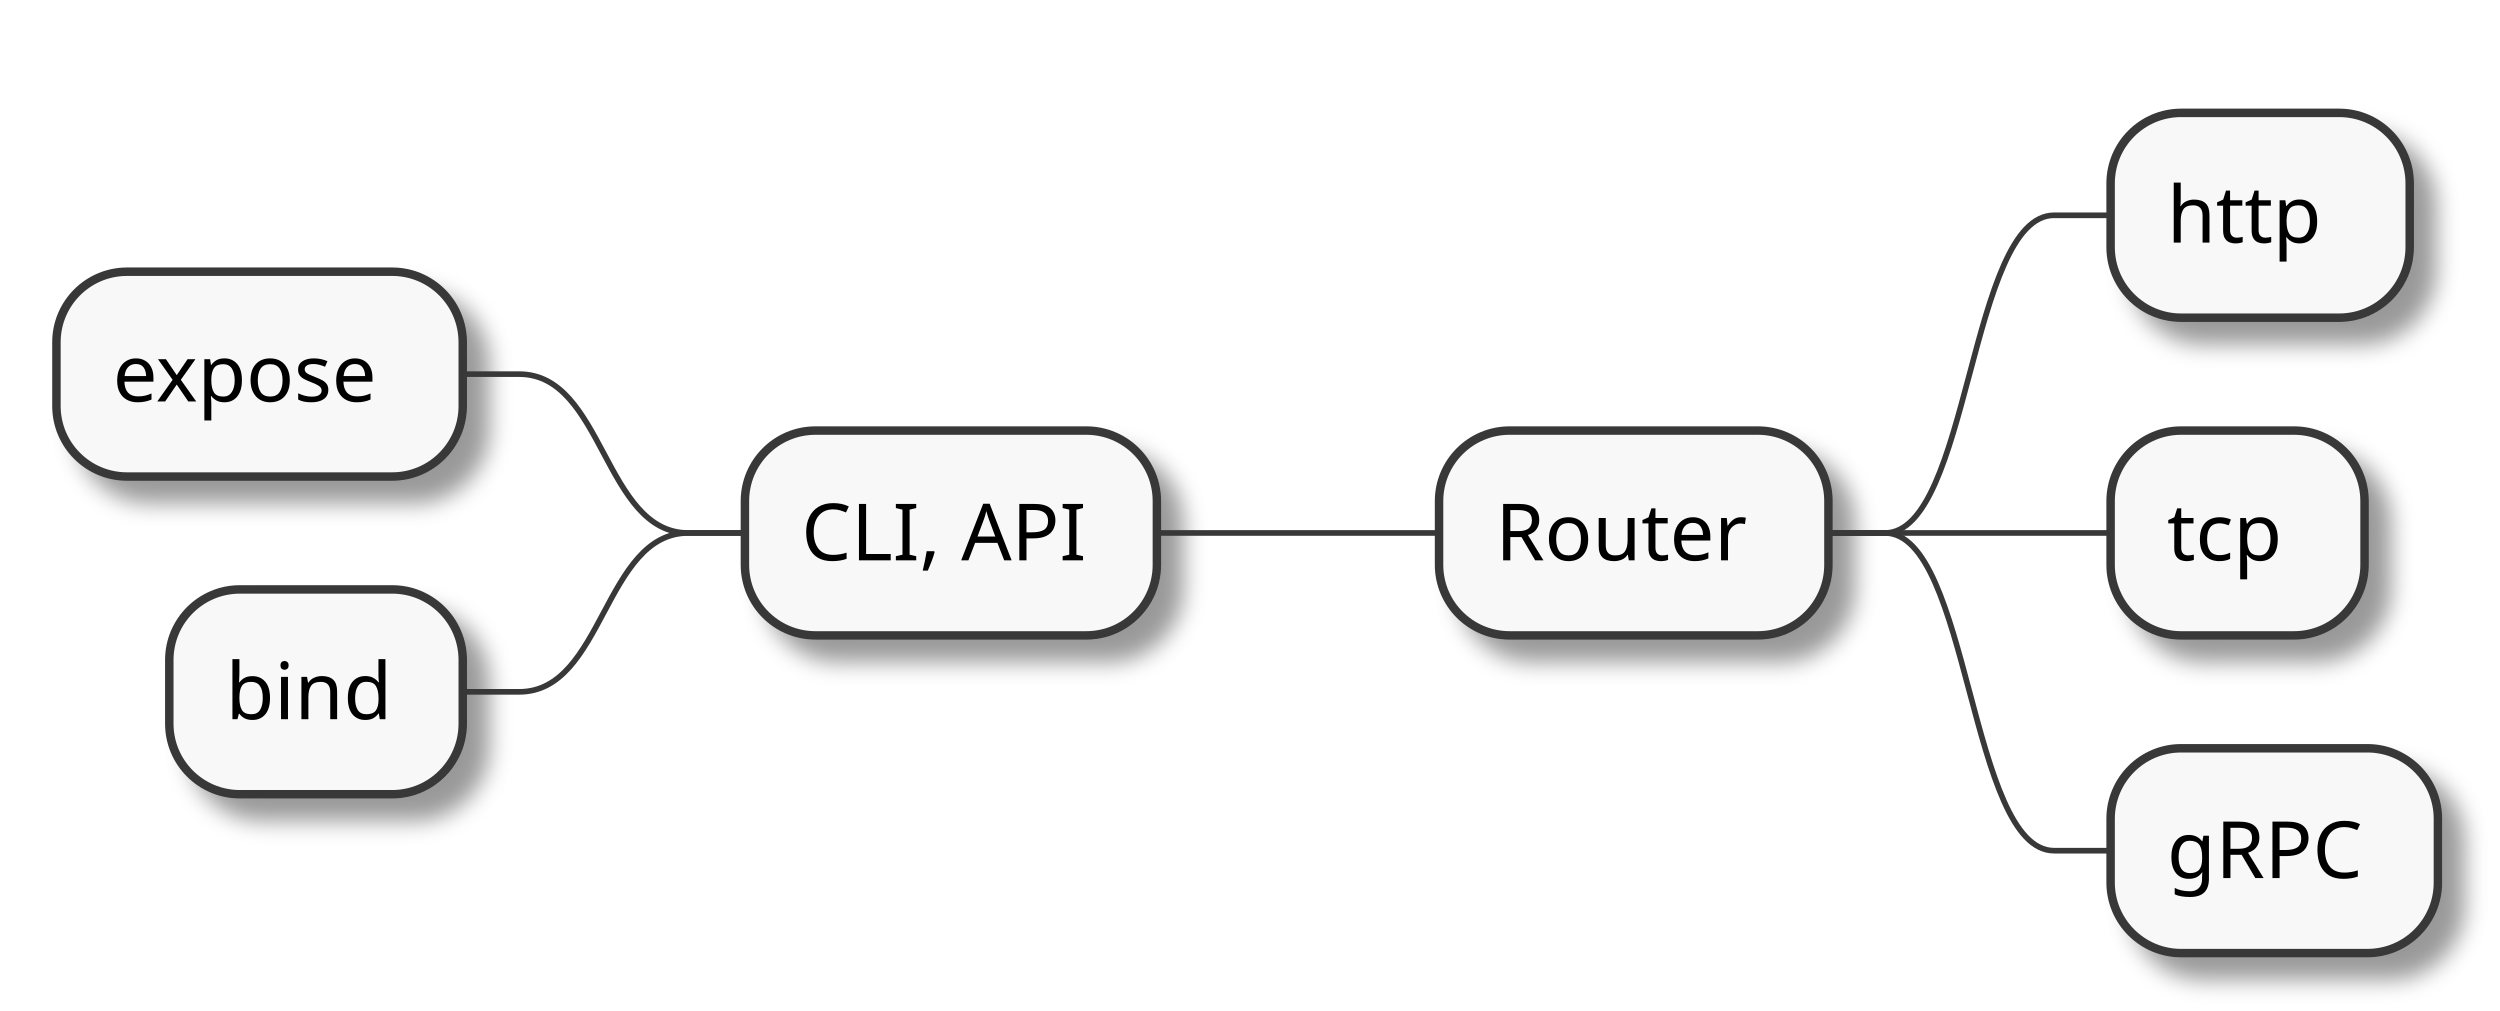
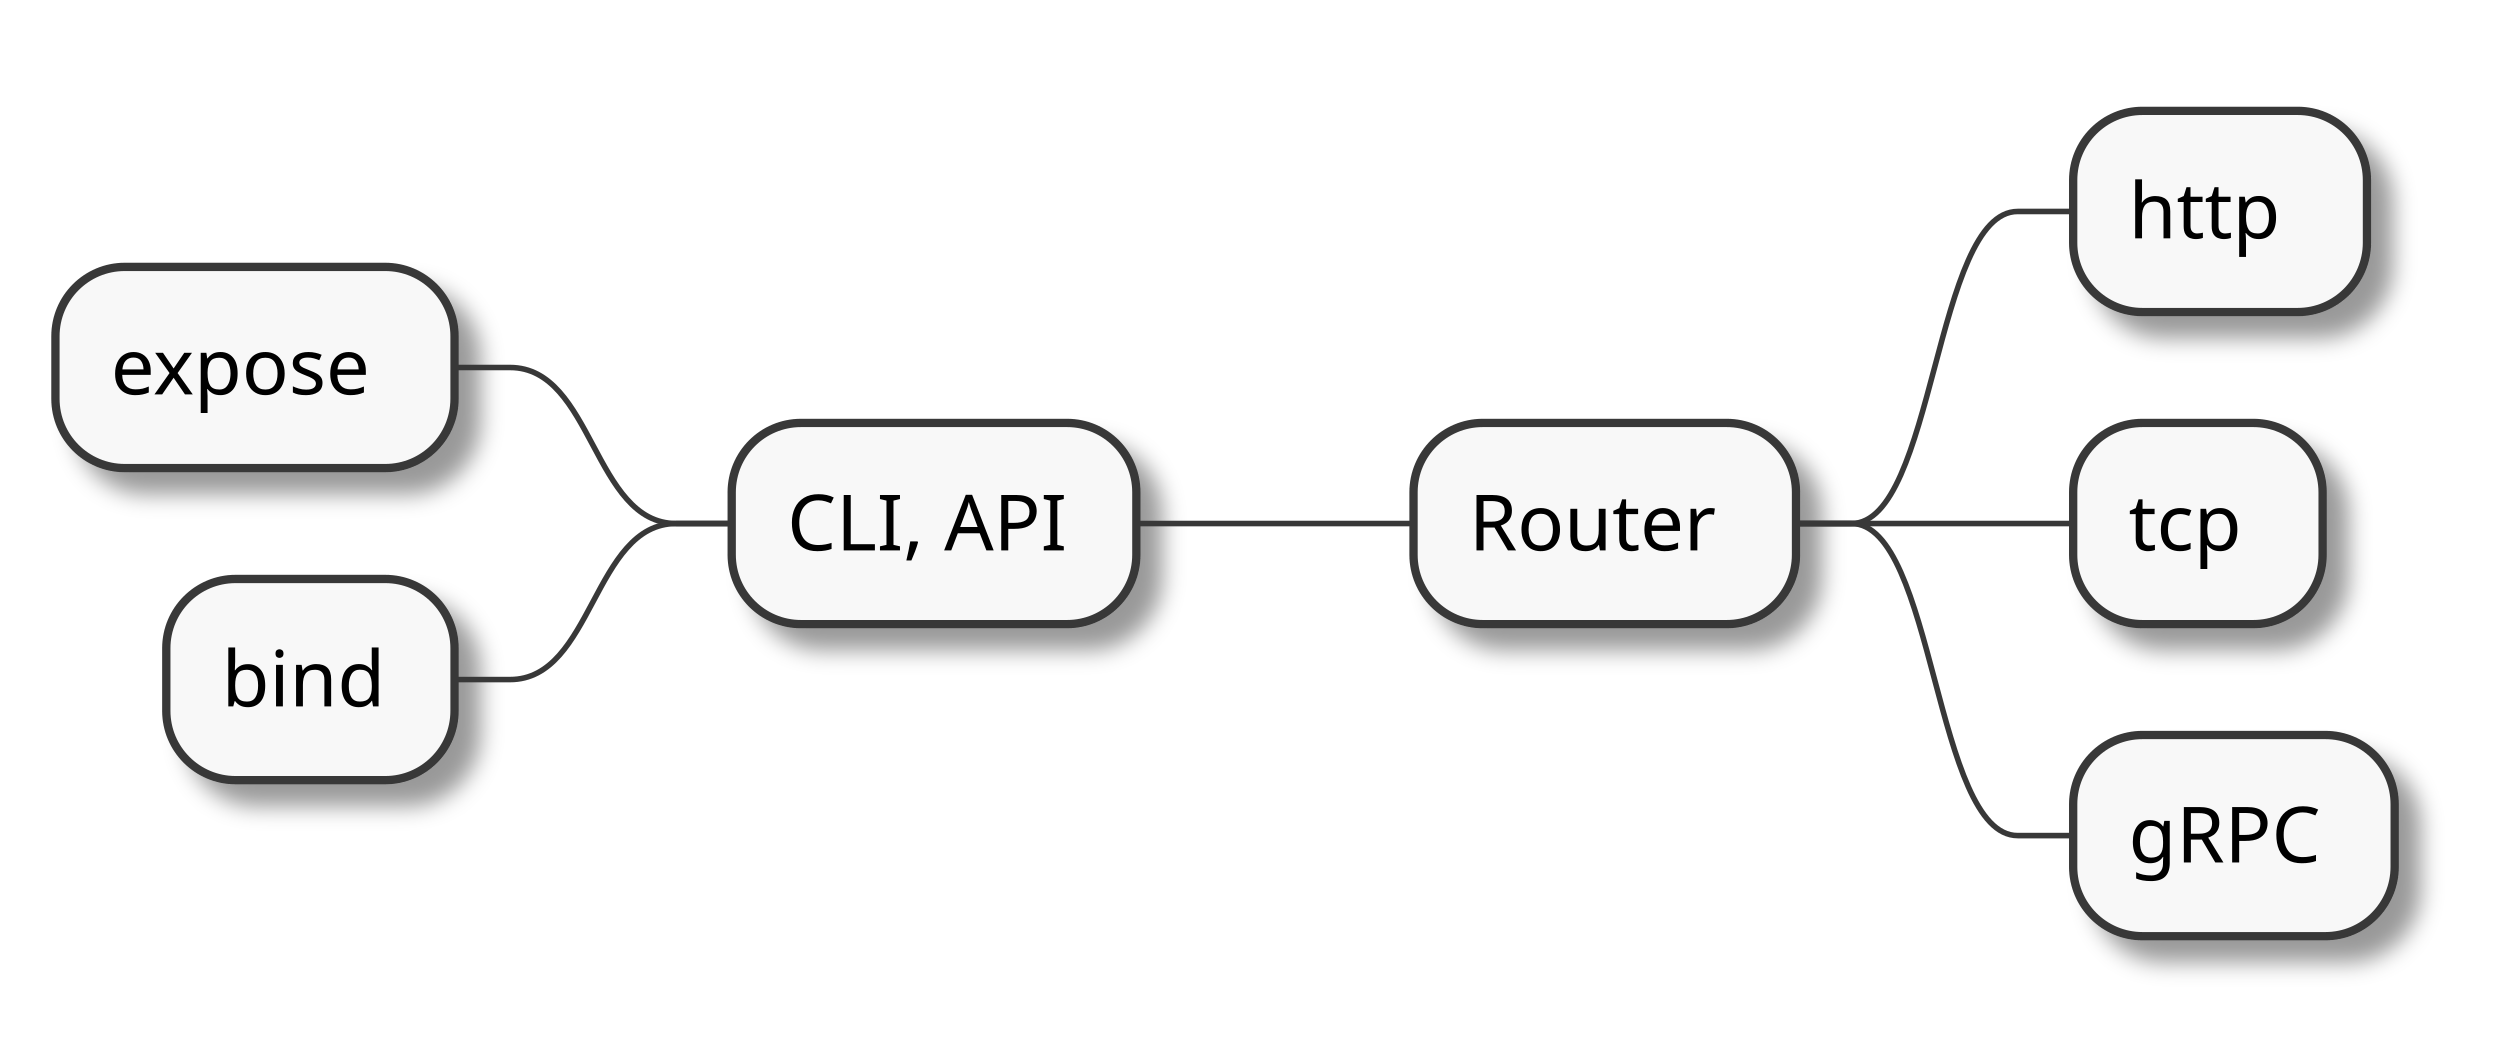
- <svg xmlns="http://www.w3.org/2000/svg" contentScriptType="application/ecmascript" contentStyleType="text/css" height="179px" preserveAspectRatio="none" style="width:443px;height:179px;" version="1.1" viewBox="0 0 443 179" width="443px" zoomAndPan="magnify">
+ <svg xmlns="http://www.w3.org/2000/svg" contentScriptType="application/ecmascript" contentStyleType="text/css" height="187px" preserveAspectRatio="none" style="width:451px;height:187px;" version="1.1" viewBox="0 0 451 187" width="451px" zoomAndPan="magnify">
  <defs>
    <filter height="300%" id="f1vf3zmmh5r39q" width="300%" x="-1" y="-1">
      <feGaussianBlur result="blurOut" stdDeviation="2.0" />
      <feColorMatrix in="blurOut" result="blurOut2" type="matrix" values="0 0 0 0 0 0 0 0 0 0 0 0 0 0 0 0 0 0 .4 0" />
      <feOffset dx="4.0" dy="4.0" in="blurOut2" result="blurOut3" />
      <feBlend in="SourceGraphic" in2="blurOut3" mode="normal" />
    </filter>
  </defs>
  <g>
    <rect fill="#F8F8F8" filter="url(#f1vf3zmmh5r39q)" height="36.297" rx="12.5" ry="12.5" style="stroke: #383838; stroke-width: 1.5;" width="69" x="255" y="76.297" />
    <text fill="#000000" font-family="sans-serif" font-size="14" lengthAdjust="spacingAndGlyphs" textLength="49" x="265" y="99.292">Router</text>
    <rect fill="#F8F8F8" filter="url(#f1vf3zmmh5r39q)" height="36.297" rx="12.5" ry="12.5" style="stroke: #383838; stroke-width: 1.5;" width="53" x="374" y="20" />
    <text fill="#000000" font-family="sans-serif" font-size="14" lengthAdjust="spacingAndGlyphs" textLength="33" x="384" y="42.995">http</text>
    <path d="M324,94.445 L334,94.445 C349,94.445 349,38.148 364,38.148 L374,38.148 " fill="none" style="stroke: #383838; stroke-width: 1.0;" />
    <rect fill="#F8F8F8" filter="url(#f1vf3zmmh5r39q)" height="36.297" rx="12.5" ry="12.5" style="stroke: #383838; stroke-width: 1.5;" width="45" x="374" y="76.297" />
    <text fill="#000000" font-family="sans-serif" font-size="14" lengthAdjust="spacingAndGlyphs" textLength="25" x="384" y="99.292">tcp</text>
    <path d="M324,94.445 L334,94.445 C349,94.445 349,94.445 364,94.445 L374,94.445 " fill="none" style="stroke: #383838; stroke-width: 1.0;" />
    <rect fill="#F8F8F8" filter="url(#f1vf3zmmh5r39q)" height="36.297" rx="12.5" ry="12.5" style="stroke: #383838; stroke-width: 1.5;" width="58" x="374" y="132.594" />
    <text fill="#000000" font-family="sans-serif" font-size="14" lengthAdjust="spacingAndGlyphs" textLength="38" x="384" y="155.589">gRPC</text>
    <path d="M324,94.445 L334,94.445 C349,94.445 349,150.742 364,150.742 L374,150.742 " fill="none" style="stroke: #383838; stroke-width: 1.0;" />
    <rect fill="#F8F8F8" filter="url(#f1vf3zmmh5r39q)" height="36.297" rx="12.5" ry="12.5" style="stroke: #383838; stroke-width: 1.5;" width="73" x="132" y="76.297" />
    <text fill="#000000" font-family="sans-serif" font-size="14" lengthAdjust="spacingAndGlyphs" textLength="53" x="142" y="99.292">CLI, API</text>
    <rect fill="#F8F8F8" filter="url(#f1vf3zmmh5r39q)" height="36.297" rx="12.5" ry="12.5" style="stroke: #383838; stroke-width: 1.5;" width="72" x="10" y="48.148" />
    <text fill="#000000" font-family="sans-serif" font-size="14" lengthAdjust="spacingAndGlyphs" textLength="52" x="20" y="71.144">expose</text>
    <path d="M132,94.445 L122,94.445 C107,94.445 107,66.297 92,66.297 L82,66.297 " fill="none" style="stroke: #383838; stroke-width: 1.0;" />
    <rect fill="#F8F8F8" filter="url(#f1vf3zmmh5r39q)" height="36.297" rx="12.5" ry="12.5" style="stroke: #383838; stroke-width: 1.5;" width="52" x="30" y="104.445" />
    <text fill="#000000" font-family="sans-serif" font-size="14" lengthAdjust="spacingAndGlyphs" textLength="32" x="40" y="127.44">bind</text>
    <path d="M132,94.445 L122,94.445 C107,94.445 107,122.594 92,122.594 L82,122.594 " fill="none" style="stroke: #383838; stroke-width: 1.0;" />
    <path d="M255,94.445 L245,94.445 C230,94.445 230,94.445 215,94.445 L205,94.445 " fill="none" style="stroke: #383838; stroke-width: 1.0;" />
  </g>
</svg>
